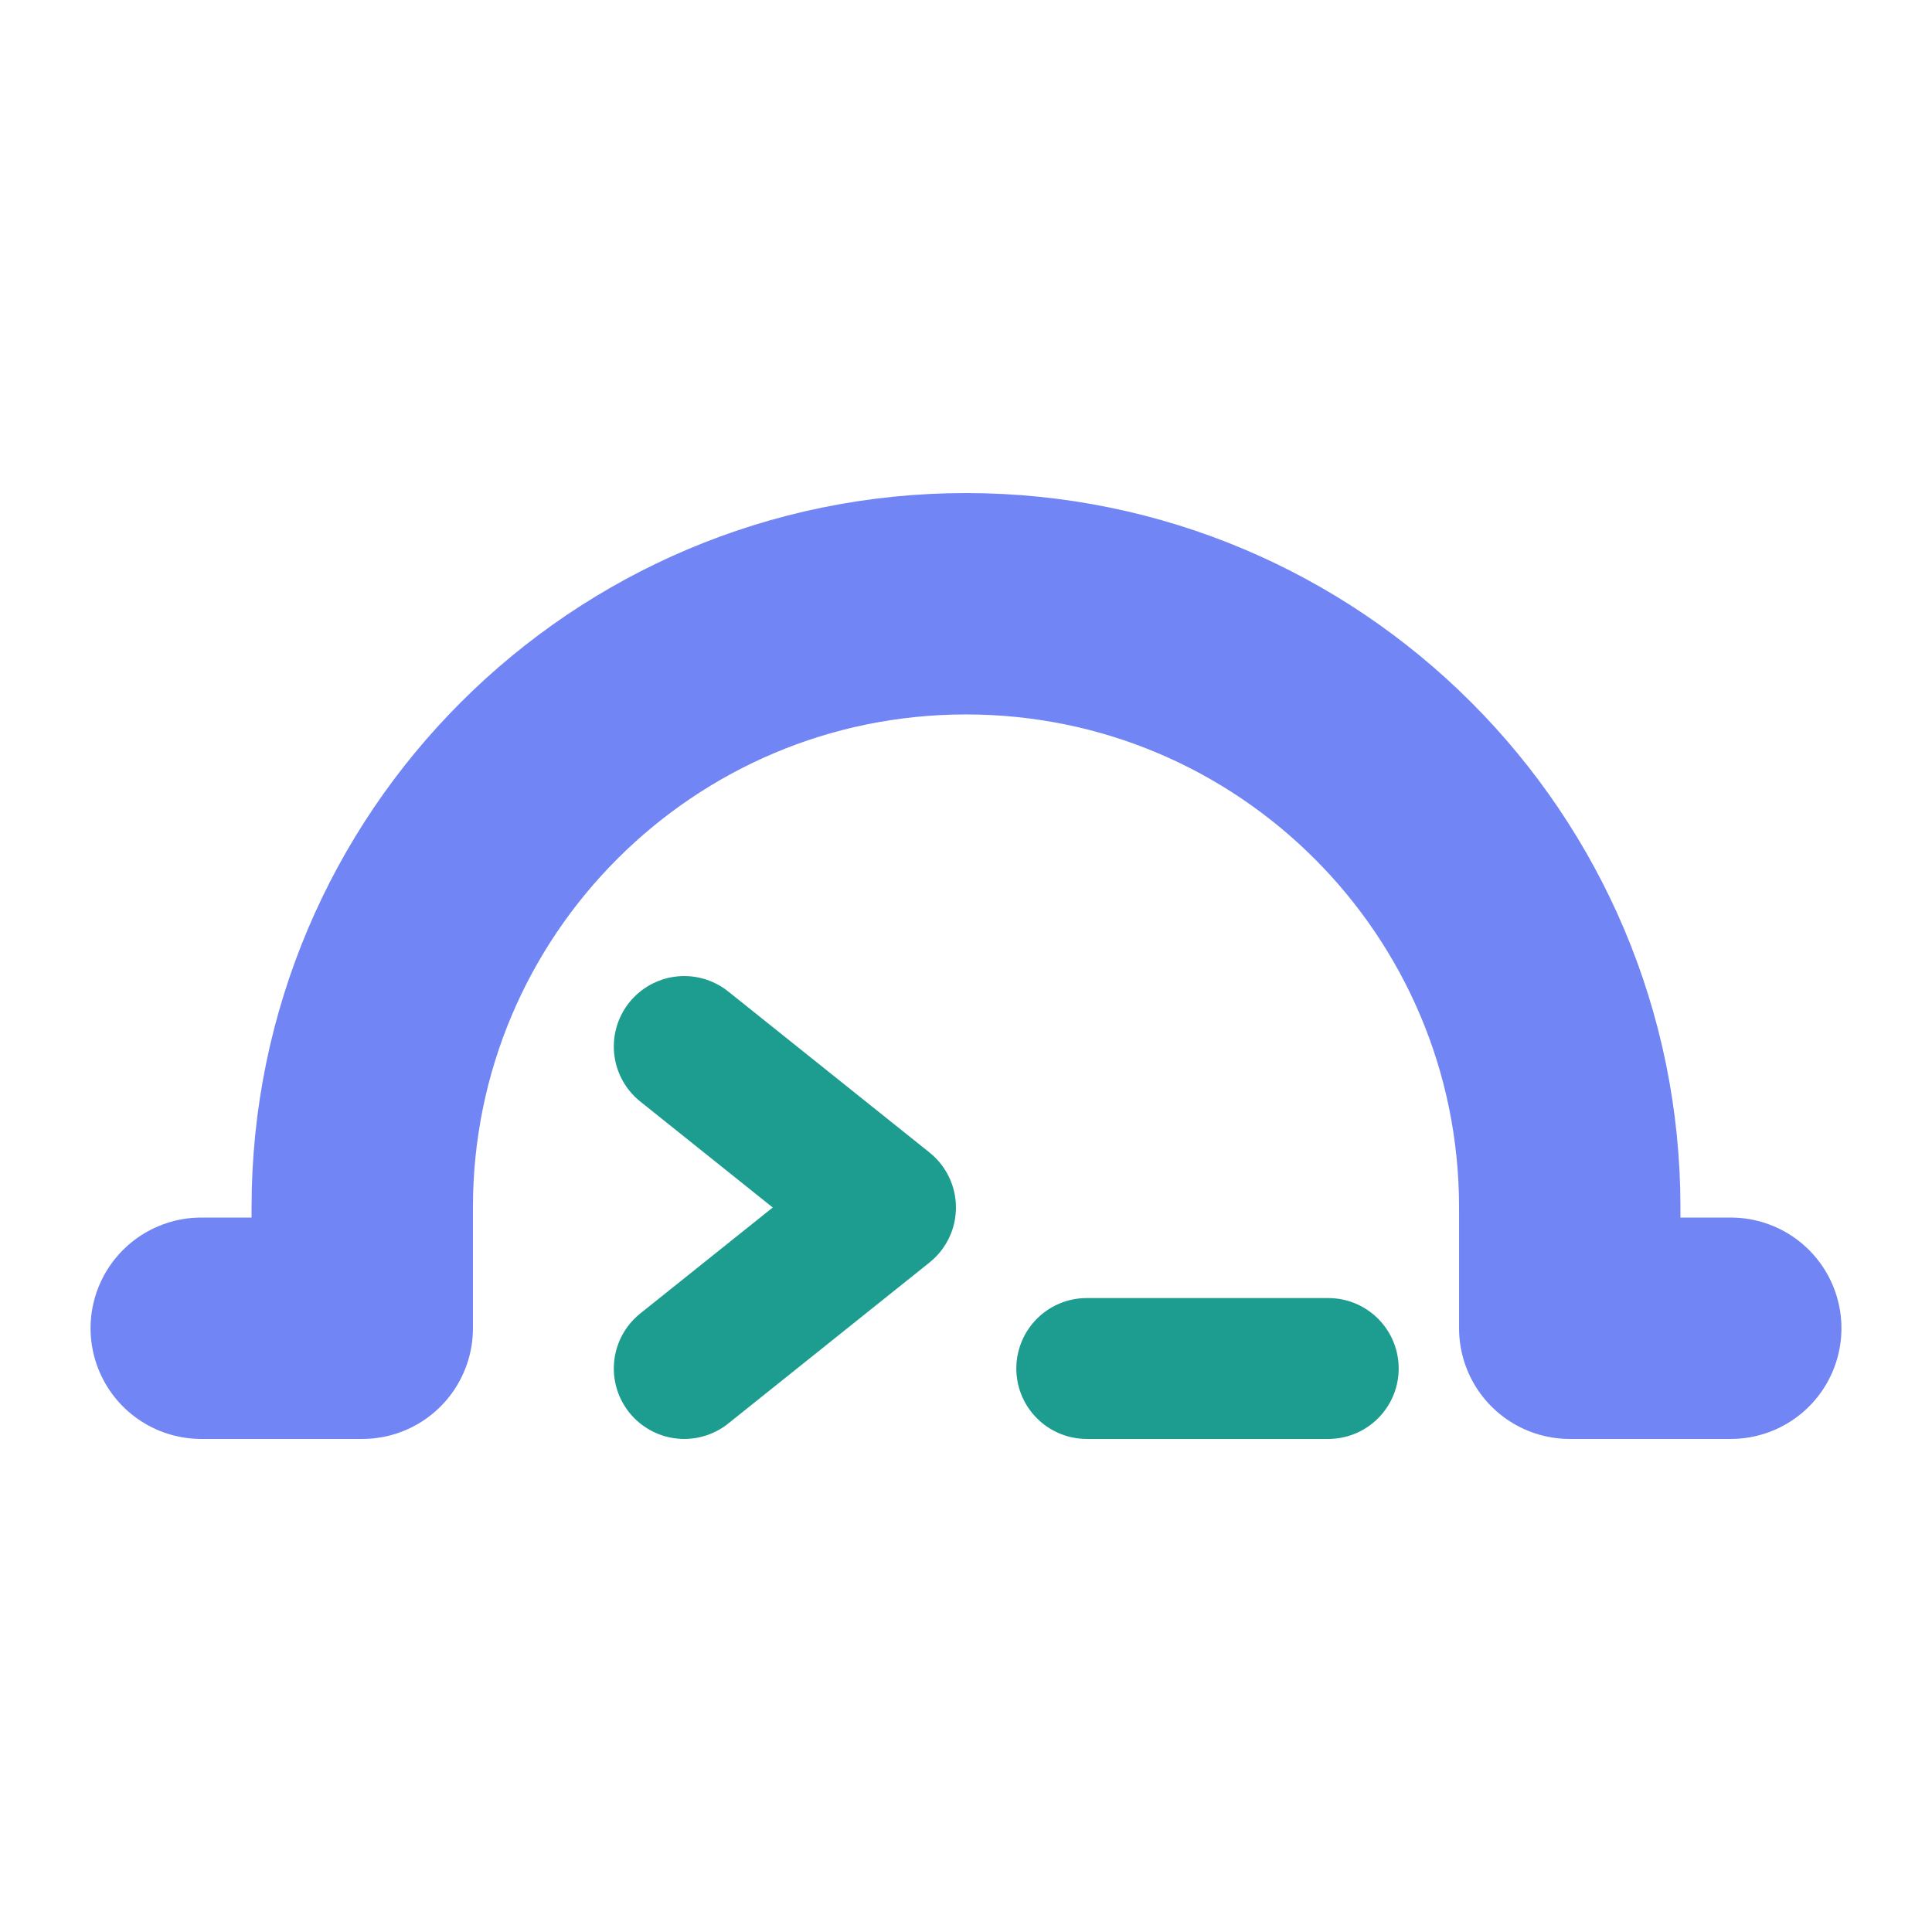
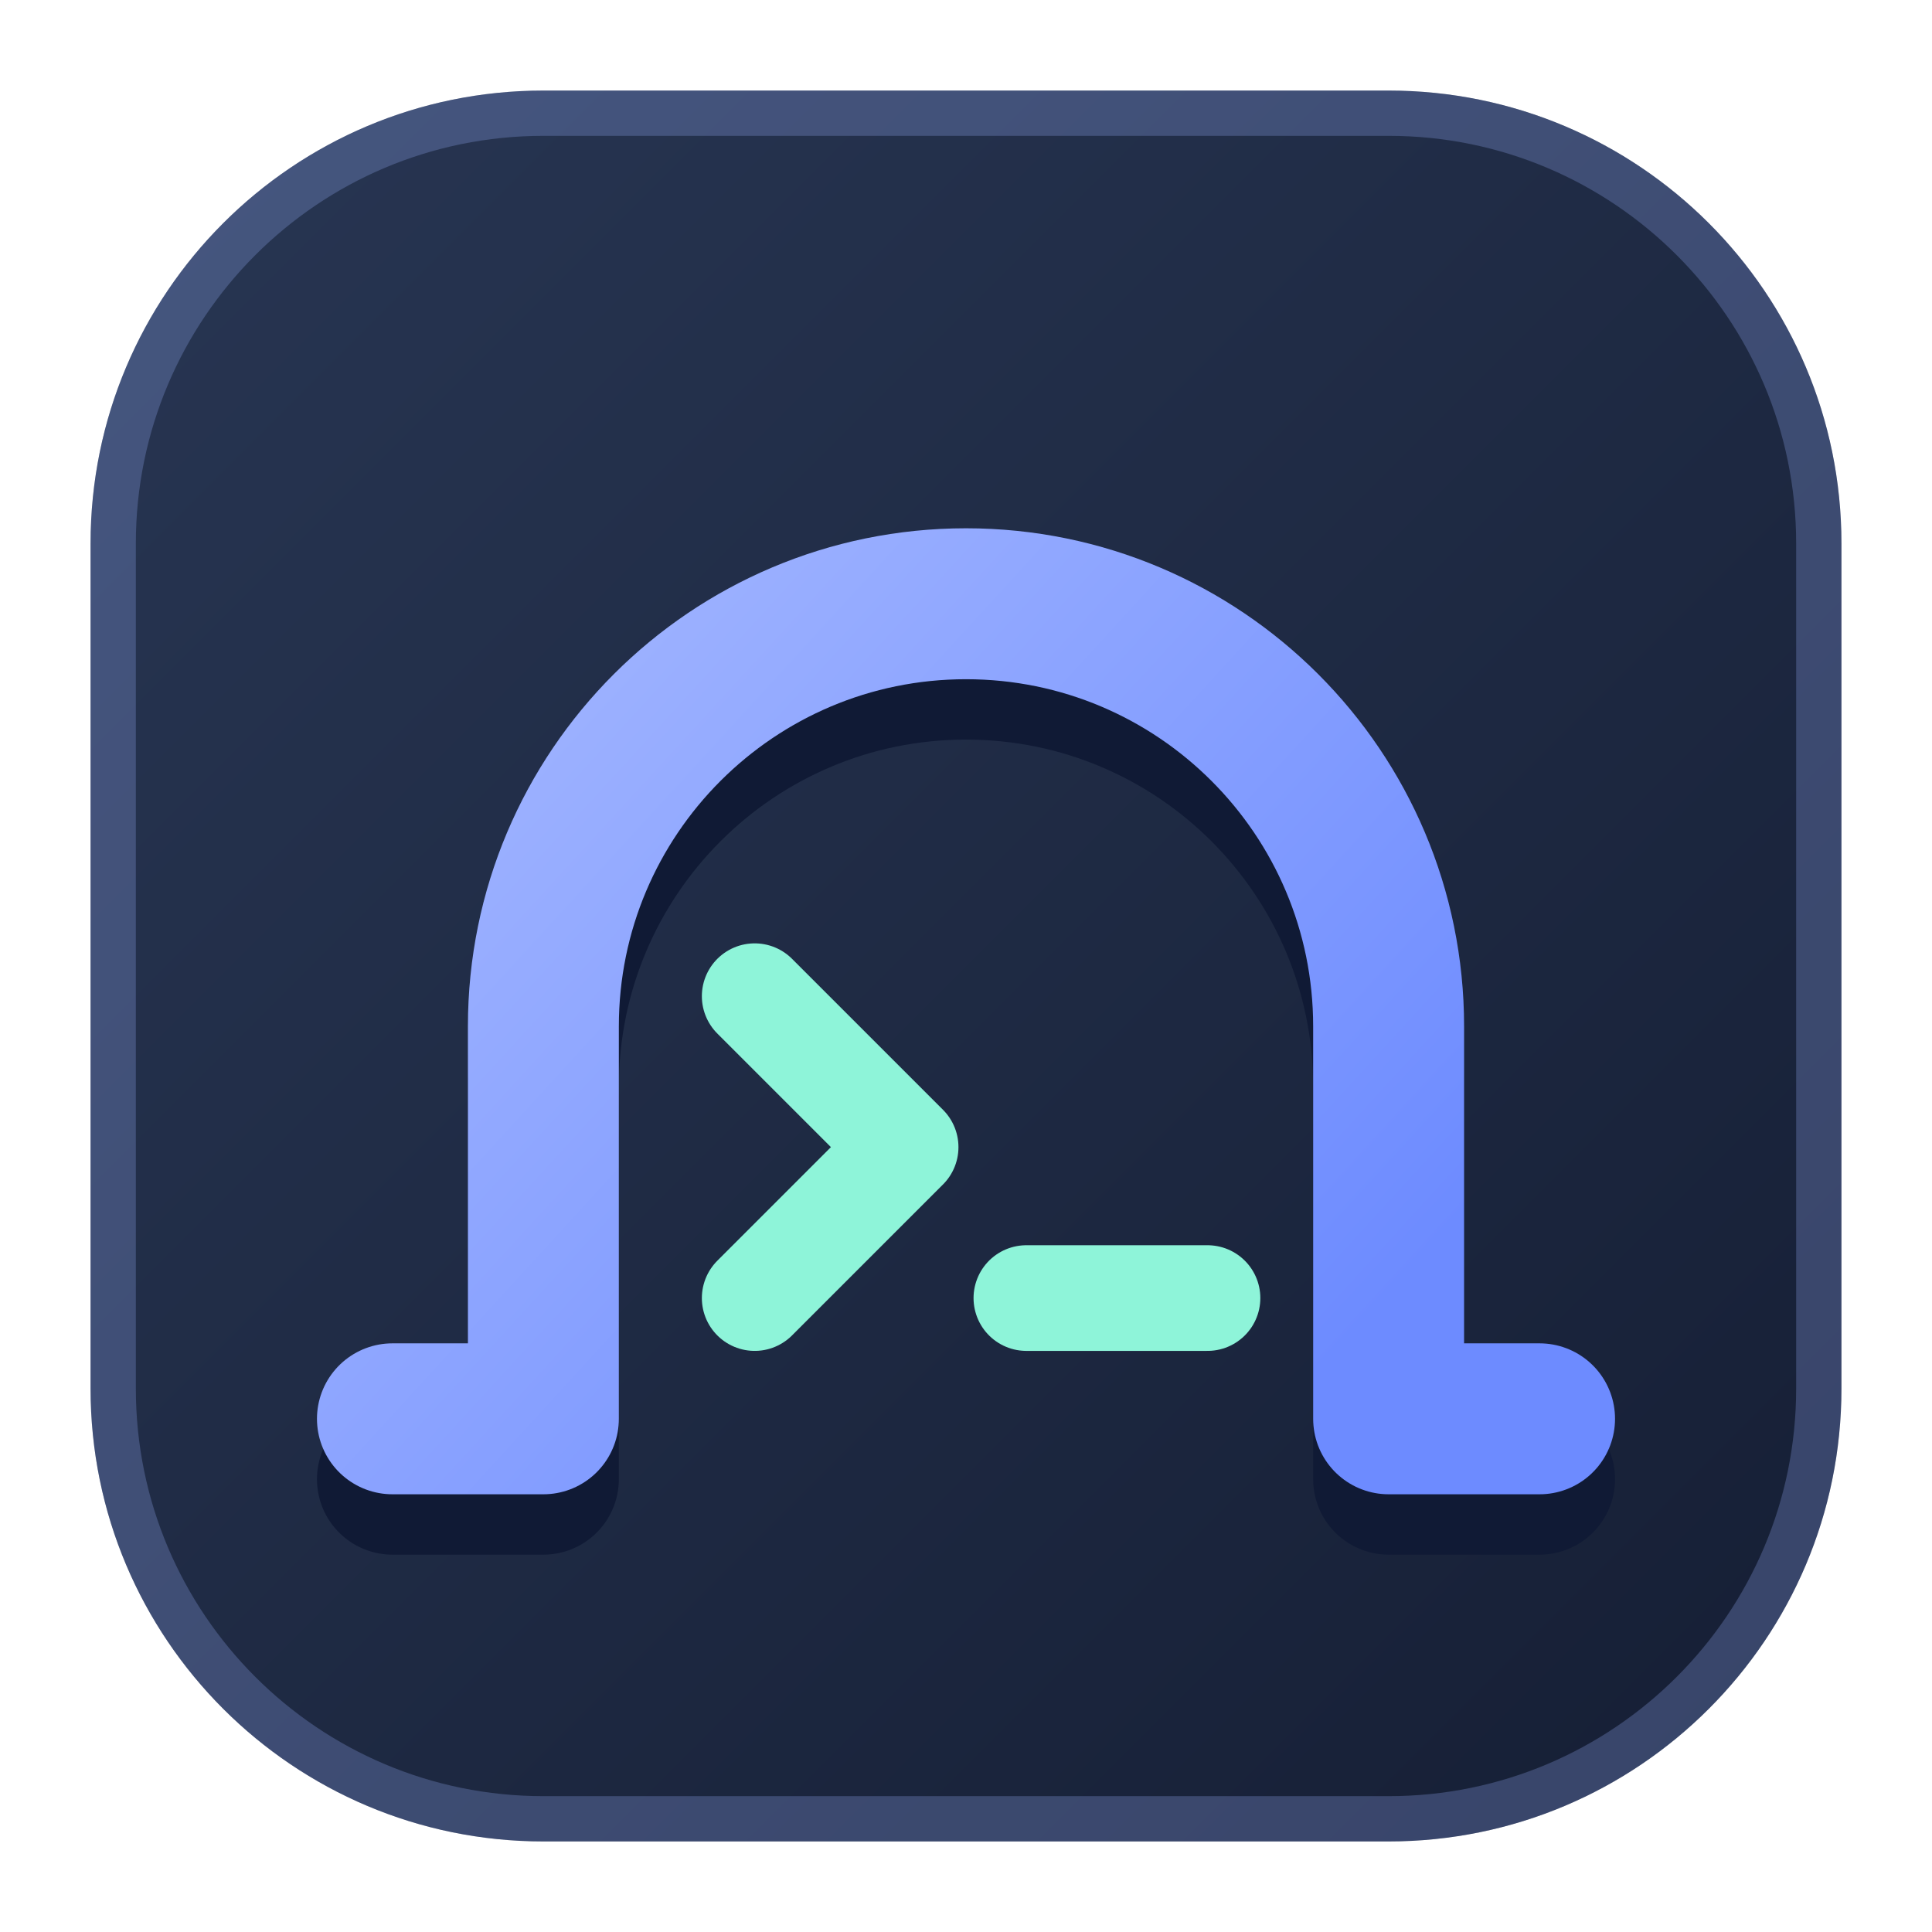
- <svg xmlns="http://www.w3.org/2000/svg" width="24" height="24" viewBox="0 0 48 48">
+ <svg xmlns="http://www.w3.org/2000/svg" width="24" height="24" viewBox="0 0 64 64">
+   <defs>
+     <linearGradient id="tile" x2="1" y2="1">
+       <stop stop-color="#283653" />
+       <stop offset="1" stop-color="#151e34" />
+     </linearGradient>
+     <linearGradient id="span" x2="1" y2="0.65">
+       <stop stop-color="#a5b8ff" />
+       <stop offset="1" stop-color="#6d8bff" />
+     </linearGradient>
+   </defs>
+   <rect x="3" y="3" width="58" height="58" rx="15" fill="url(#tile)" />
+   <rect x="3.75" y="3.75" width="56.5" height="56.5" rx="14.25" fill="none" stroke="#9bb3ff" stroke-opacity=".26" stroke-width="1.5" />
  <g fill="none" stroke-linecap="round" stroke-linejoin="round">
-     <path d="M5 33h4v-3a15 15 0 0 1 30 0v3h4" stroke="#7185F5" stroke-width="5.5" />
-     <path d="m17 26 5 4-5 4m10 0h6" stroke="#1C9D8F" stroke-width="3.5" />
+     <path d="M13 47h5V34a14 14 0 0 1 28 0v13h5" transform="translate(0 2)" stroke="#101a35" stroke-width="5" />
+     <path d="M13 47h5V34a14 14 0 0 1 28 0v13h5" stroke="url(#span)" stroke-width="5" />
+     <path d="m25 33 5 5-5 5m9 0h6" stroke="#8ef4d9" stroke-width="3.5" />
  </g>
</svg>
